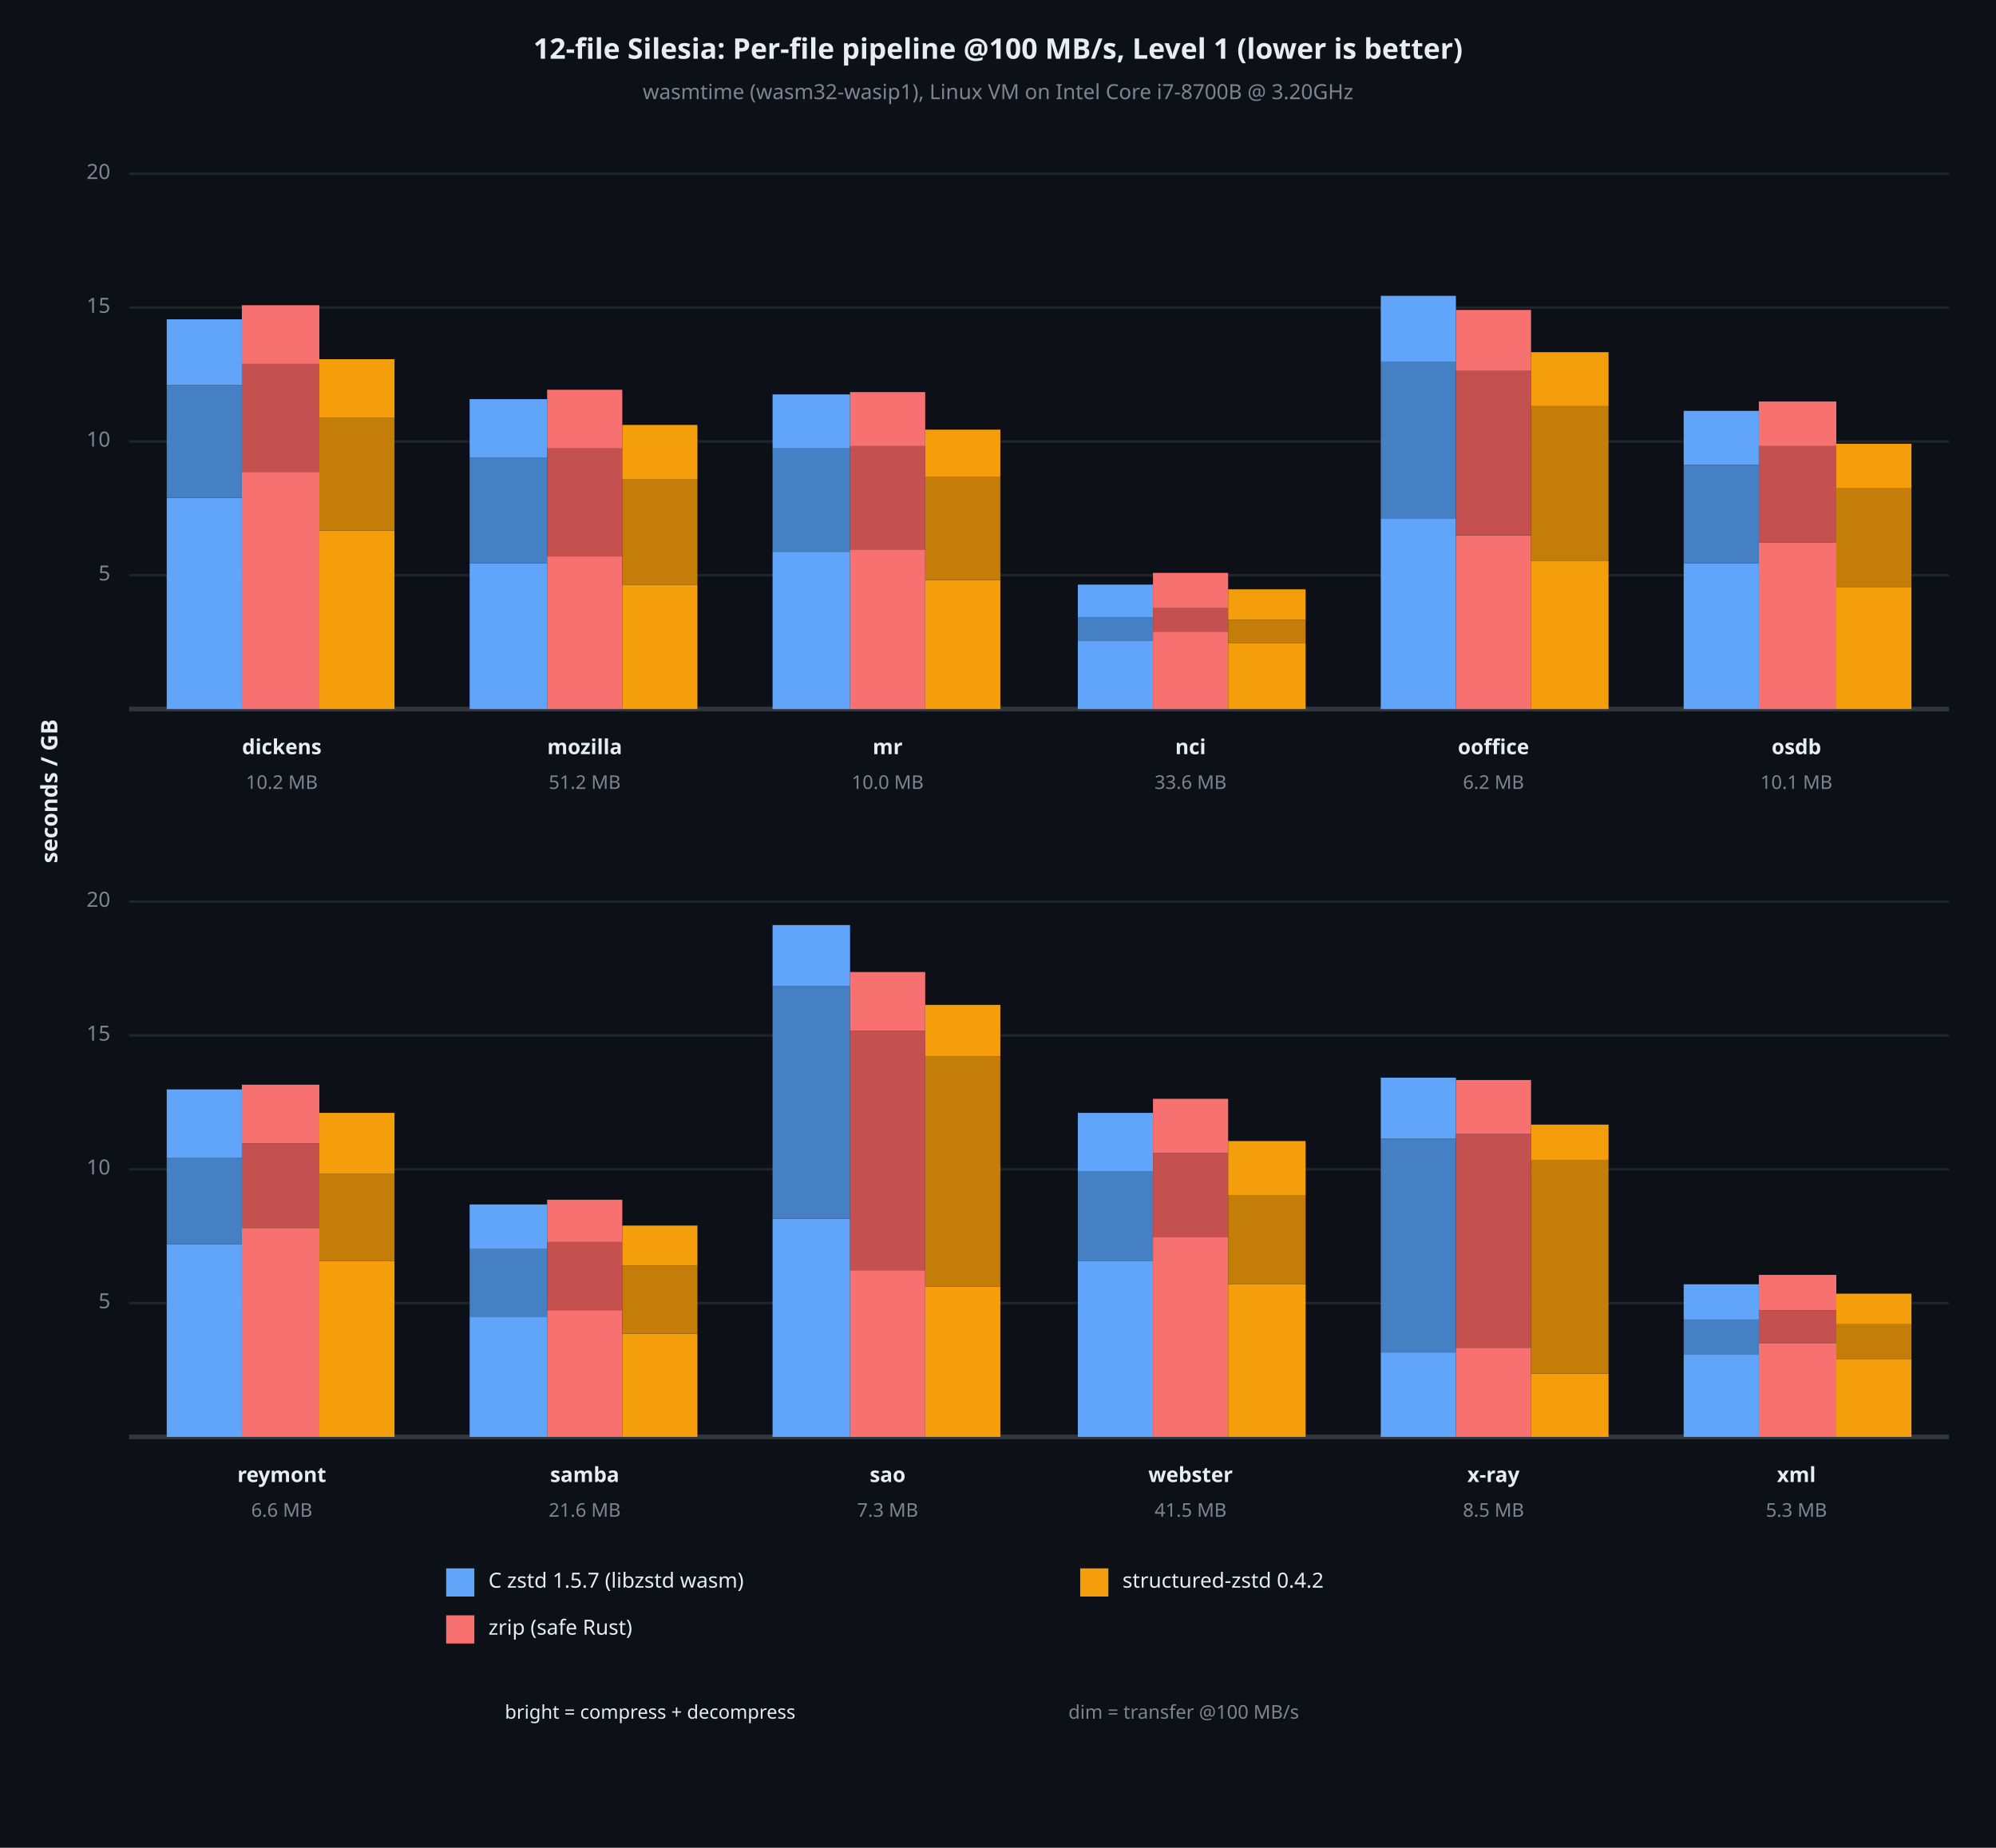
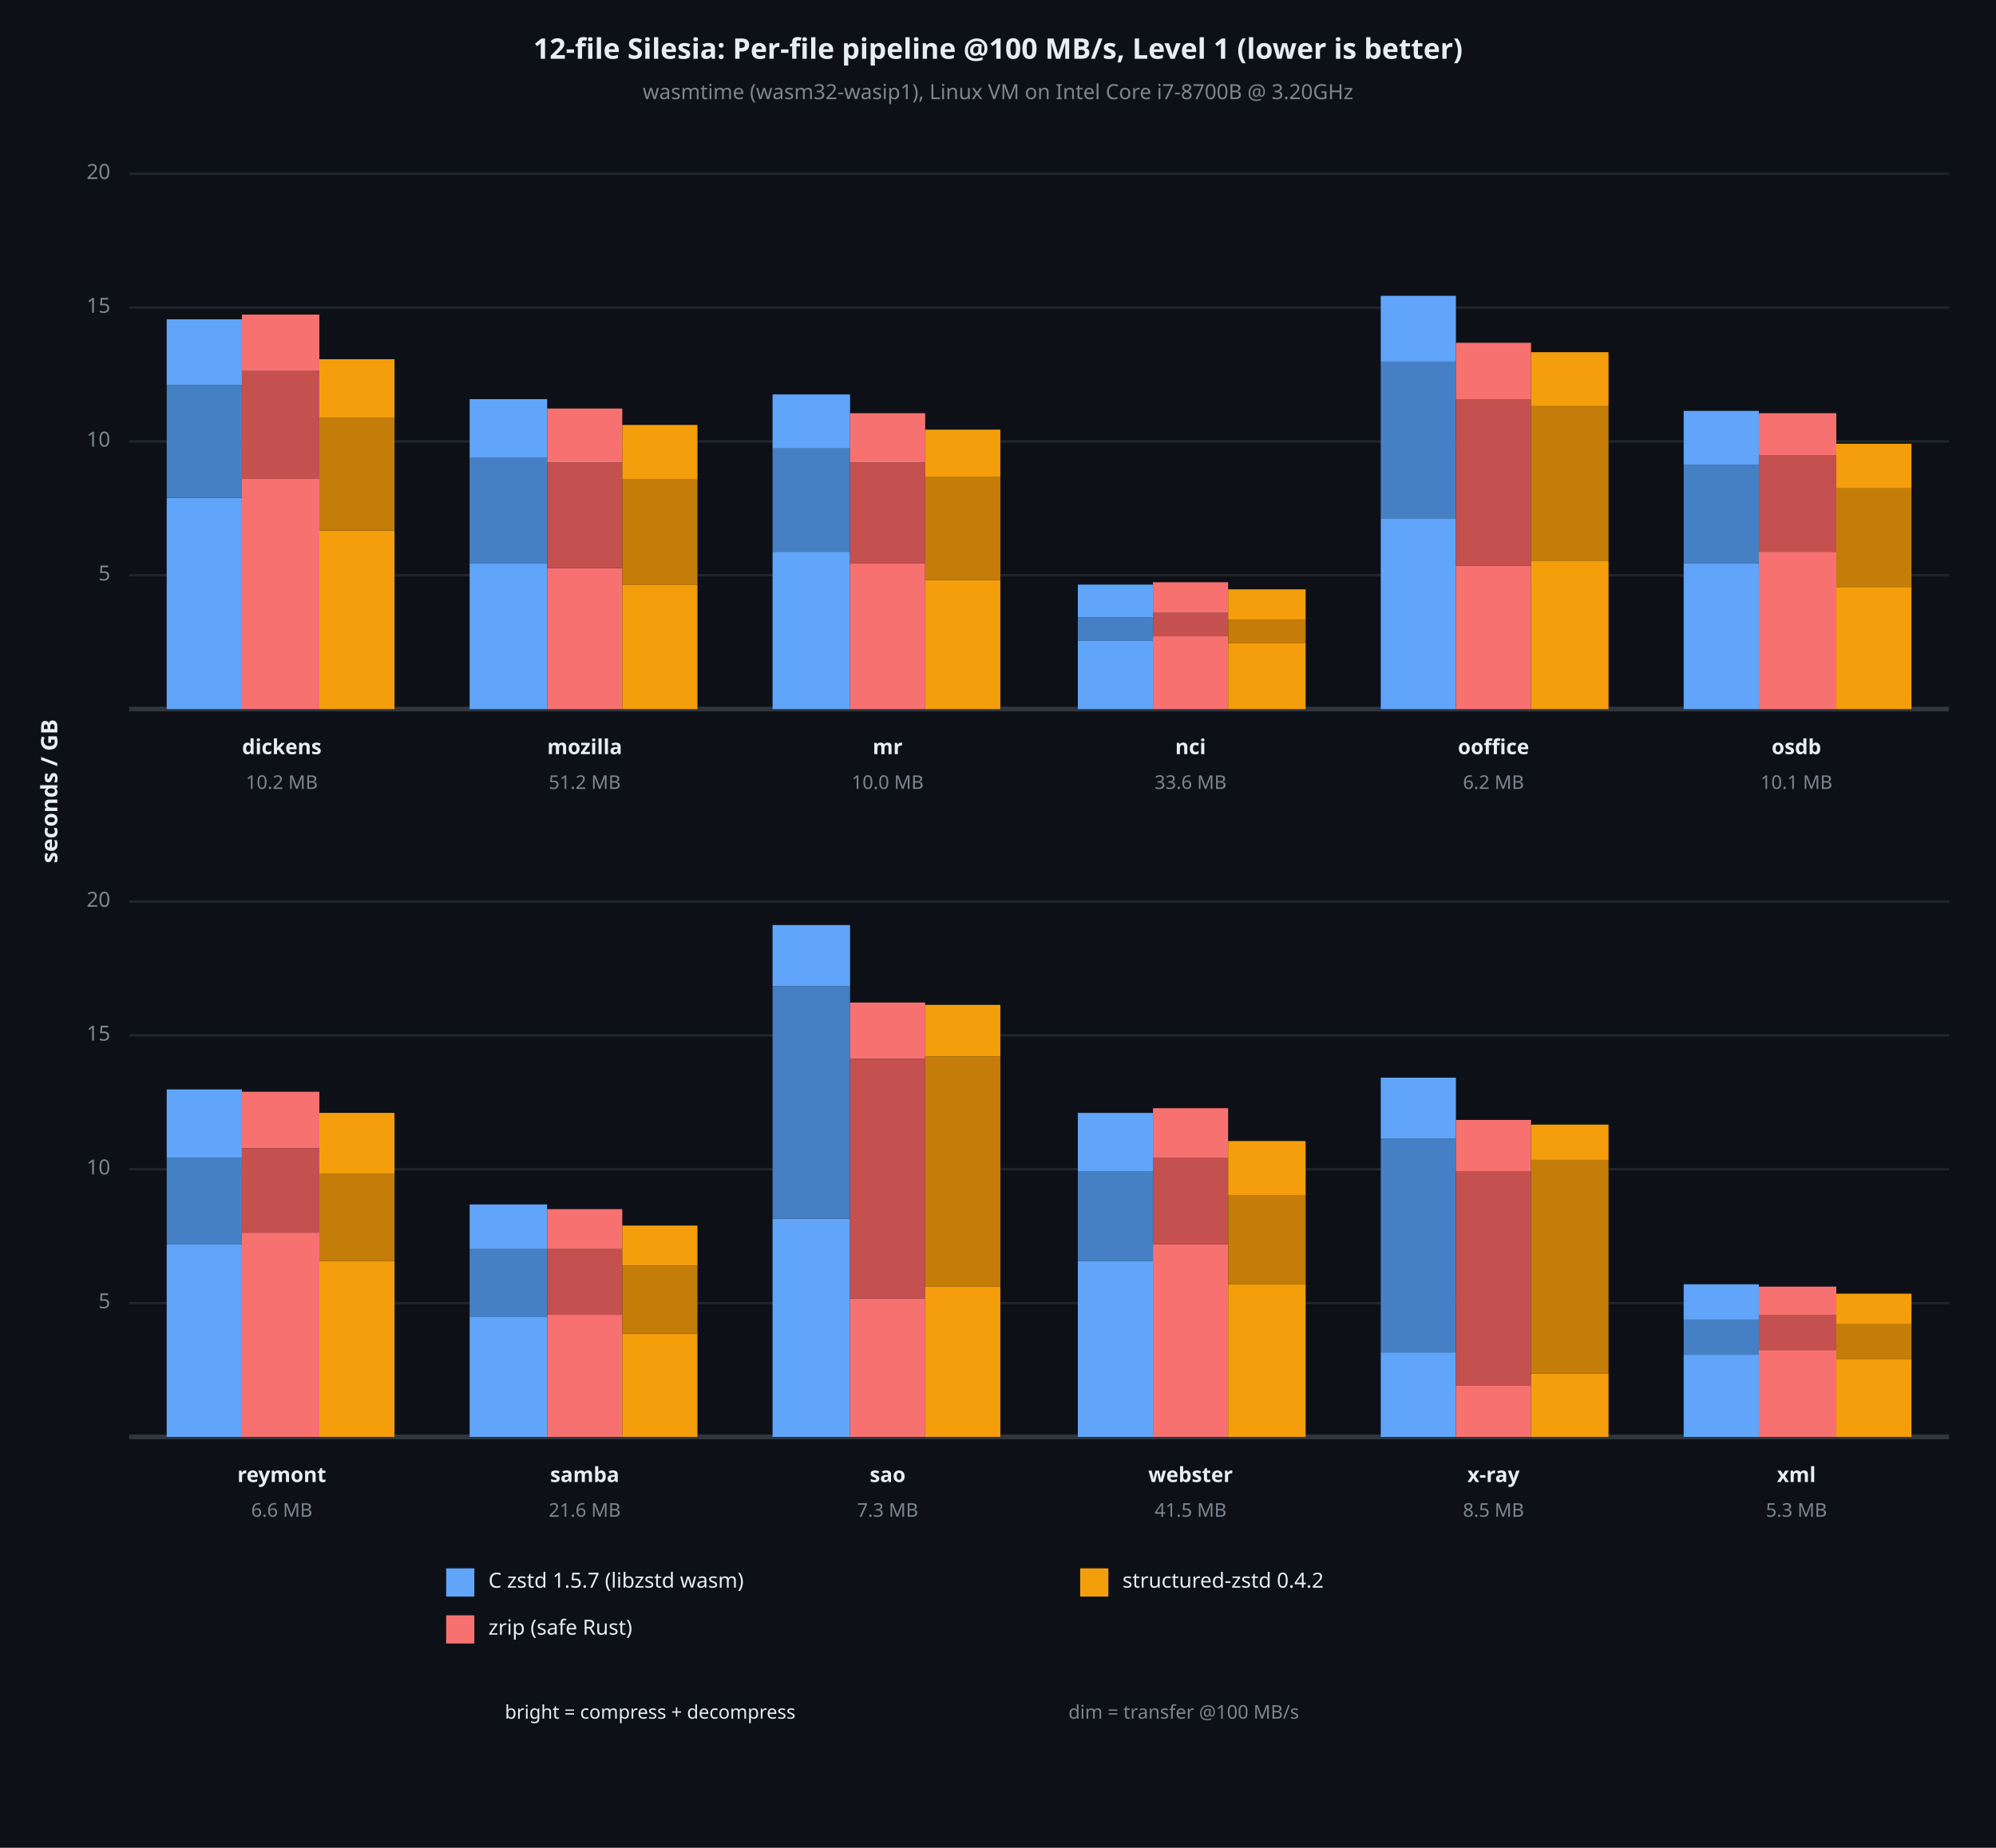
<svg xmlns="http://www.w3.org/2000/svg" viewBox="0 0 850 787" font-family="system-ui, -apple-system, sans-serif">
  <rect x="0" y="0" width="850" height="787" opacity="1" fill="#0D1117" stroke="none" />
  <text x="425" y="22" dy="0.5ex" text-anchor="middle" font-family="sans-serif" font-size="12.097" opacity="1" fill="#E6EDF3" font-weight="bold">
12-file Silesia: Per-file pipeline @100 MB/s, Level 1 (lower is better)
</text>
  <text x="425" y="40" dy="0.5ex" text-anchor="middle" font-family="sans-serif" font-size="8.871" opacity="1" fill="#7D8590">
wasmtime (wasm32-wasip1), Linux VM on Intel Core i7-8700B @ 3.20GHz
</text>
  <text x="22" y="337" dy="0.5ex" text-anchor="middle" font-family="sans-serif" font-size="9.677" opacity="1" fill="#E6EDF3" font-weight="bold" transform="rotate(270, 22, 337)">
seconds / GB
</text>
  <polyline fill="none" opacity="1" stroke="#21262D" stroke-width="1" points="55,245 830,245 " />
  <text x="47" y="245" dy="0.5ex" text-anchor="end" font-family="sans-serif" font-size="8.871" opacity="1" fill="#7D8590">
5
</text>
  <polyline fill="none" opacity="1" stroke="#21262D" stroke-width="1" points="55,188 830,188 " />
  <text x="47" y="188" dy="0.5ex" text-anchor="end" font-family="sans-serif" font-size="8.871" opacity="1" fill="#7D8590">
10
</text>
  <polyline fill="none" opacity="1" stroke="#21262D" stroke-width="1" points="55,131 830,131 " />
  <text x="47" y="131" dy="0.5ex" text-anchor="end" font-family="sans-serif" font-size="8.871" opacity="1" fill="#7D8590">
15
</text>
  <polyline fill="none" opacity="1" stroke="#21262D" stroke-width="1" points="55,74 830,74 " />
  <text x="47" y="74" dy="0.5ex" text-anchor="end" font-family="sans-serif" font-size="8.871" opacity="1" fill="#7D8590">
20
</text>
  <polyline fill="none" opacity="1" stroke="#30363D" stroke-width="2" points="55,302 830,302 " />
  <rect x="71" y="212" width="32" height="90" opacity="1" fill="#60A5FA" stroke="none" />
  <rect x="71" y="164" width="32" height="48" opacity="1" fill="#4680C4" stroke="none" />
  <rect x="71" y="136" width="32" height="28" opacity="1" fill="#60A5FA" stroke="none" />
-   <rect x="103" y="201" width="33" height="101" opacity="1" fill="#F87171" stroke="none" />
-   <rect x="103" y="155" width="33" height="46" opacity="1" fill="#C45050" stroke="none" />
-   <rect x="103" y="130" width="33" height="25" opacity="1" fill="#F87171" stroke="none" />
+   <rect x="103" y="204" width="33" height="98" opacity="1" fill="#F87171" stroke="none" />
+   <rect x="103" y="158" width="33" height="46" opacity="1" fill="#C45050" stroke="none" />
+   <rect x="103" y="134" width="33" height="24" opacity="1" fill="#F87171" stroke="none" />
  <rect x="136" y="226" width="32" height="76" opacity="1" fill="#F59E0B" stroke="none" />
  <rect x="136" y="178" width="32" height="48" opacity="1" fill="#C47D08" stroke="none" />
  <rect x="136" y="153" width="32" height="25" opacity="1" fill="#F59E0B" stroke="none" />
  <text x="120" y="319" dy="0.5ex" text-anchor="middle" font-family="sans-serif" font-size="8.871" opacity="1" fill="#E6EDF3" font-weight="bold">
dickens
</text>
  <text x="120" y="334" dy="0.5ex" text-anchor="middle" font-family="sans-serif" font-size="8.065" opacity="1" fill="#7D8590">
10.2 MB
</text>
  <rect x="200" y="240" width="33" height="62" opacity="1" fill="#60A5FA" stroke="none" />
  <rect x="200" y="195" width="33" height="45" opacity="1" fill="#4680C4" stroke="none" />
  <rect x="200" y="170" width="33" height="25" opacity="1" fill="#60A5FA" stroke="none" />
-   <rect x="233" y="237" width="32" height="65" opacity="1" fill="#F87171" stroke="none" />
-   <rect x="233" y="191" width="32" height="46" opacity="1" fill="#C45050" stroke="none" />
-   <rect x="233" y="166" width="32" height="25" opacity="1" fill="#F87171" stroke="none" />
+   <rect x="233" y="242" width="32" height="60" opacity="1" fill="#F87171" stroke="none" />
+   <rect x="233" y="197" width="32" height="45" opacity="1" fill="#C45050" stroke="none" />
+   <rect x="233" y="174" width="32" height="23" opacity="1" fill="#F87171" stroke="none" />
  <rect x="265" y="249" width="32" height="53" opacity="1" fill="#F59E0B" stroke="none" />
  <rect x="265" y="204" width="32" height="45" opacity="1" fill="#C47D08" stroke="none" />
  <rect x="265" y="181" width="32" height="23" opacity="1" fill="#F59E0B" stroke="none" />
  <text x="249" y="319" dy="0.5ex" text-anchor="middle" font-family="sans-serif" font-size="8.871" opacity="1" fill="#E6EDF3" font-weight="bold">
mozilla
</text>
  <text x="249" y="334" dy="0.5ex" text-anchor="middle" font-family="sans-serif" font-size="8.065" opacity="1" fill="#7D8590">
51.2 MB
</text>
  <rect x="329" y="235" width="33" height="67" opacity="1" fill="#60A5FA" stroke="none" />
  <rect x="329" y="191" width="33" height="44" opacity="1" fill="#4680C4" stroke="none" />
  <rect x="329" y="168" width="33" height="23" opacity="1" fill="#60A5FA" stroke="none" />
-   <rect x="362" y="234" width="32" height="68" opacity="1" fill="#F87171" stroke="none" />
-   <rect x="362" y="190" width="32" height="44" opacity="1" fill="#C45050" stroke="none" />
-   <rect x="362" y="167" width="32" height="23" opacity="1" fill="#F87171" stroke="none" />
+   <rect x="362" y="240" width="32" height="62" opacity="1" fill="#F87171" stroke="none" />
+   <rect x="362" y="197" width="32" height="43" opacity="1" fill="#C45050" stroke="none" />
+   <rect x="362" y="176" width="32" height="21" opacity="1" fill="#F87171" stroke="none" />
  <rect x="394" y="247" width="32" height="55" opacity="1" fill="#F59E0B" stroke="none" />
  <rect x="394" y="203" width="32" height="44" opacity="1" fill="#C47D08" stroke="none" />
  <rect x="394" y="183" width="32" height="20" opacity="1" fill="#F59E0B" stroke="none" />
  <text x="378" y="319" dy="0.5ex" text-anchor="middle" font-family="sans-serif" font-size="8.871" opacity="1" fill="#E6EDF3" font-weight="bold">
mr
</text>
  <text x="378" y="334" dy="0.5ex" text-anchor="middle" font-family="sans-serif" font-size="8.065" opacity="1" fill="#7D8590">
10.0 MB
</text>
  <rect x="459" y="273" width="32" height="29" opacity="1" fill="#60A5FA" stroke="none" />
  <rect x="459" y="263" width="32" height="10" opacity="1" fill="#4680C4" stroke="none" />
  <rect x="459" y="249" width="32" height="14" opacity="1" fill="#60A5FA" stroke="none" />
-   <rect x="491" y="269" width="32" height="33" opacity="1" fill="#F87171" stroke="none" />
-   <rect x="491" y="259" width="32" height="10" opacity="1" fill="#C45050" stroke="none" />
-   <rect x="491" y="244" width="32" height="15" opacity="1" fill="#F87171" stroke="none" />
+   <rect x="491" y="271" width="32" height="31" opacity="1" fill="#F87171" stroke="none" />
+   <rect x="491" y="261" width="32" height="10" opacity="1" fill="#C45050" stroke="none" />
+   <rect x="491" y="248" width="32" height="13" opacity="1" fill="#F87171" stroke="none" />
  <rect x="523" y="274" width="33" height="28" opacity="1" fill="#F59E0B" stroke="none" />
  <rect x="523" y="264" width="33" height="10" opacity="1" fill="#C47D08" stroke="none" />
  <rect x="523" y="251" width="33" height="13" opacity="1" fill="#F59E0B" stroke="none" />
  <text x="507" y="319" dy="0.5ex" text-anchor="middle" font-family="sans-serif" font-size="8.871" opacity="1" fill="#E6EDF3" font-weight="bold">
nci
</text>
  <text x="507" y="334" dy="0.5ex" text-anchor="middle" font-family="sans-serif" font-size="8.065" opacity="1" fill="#7D8590">
33.6 MB
</text>
  <rect x="588" y="221" width="32" height="81" opacity="1" fill="#60A5FA" stroke="none" />
  <rect x="588" y="154" width="32" height="67" opacity="1" fill="#4680C4" stroke="none" />
  <rect x="588" y="126" width="32" height="28" opacity="1" fill="#60A5FA" stroke="none" />
-   <rect x="620" y="228" width="32" height="74" opacity="1" fill="#F87171" stroke="none" />
-   <rect x="620" y="158" width="32" height="70" opacity="1" fill="#C45050" stroke="none" />
-   <rect x="620" y="132" width="32" height="26" opacity="1" fill="#F87171" stroke="none" />
+   <rect x="620" y="241" width="32" height="61" opacity="1" fill="#F87171" stroke="none" />
+   <rect x="620" y="170" width="32" height="71" opacity="1" fill="#C45050" stroke="none" />
+   <rect x="620" y="146" width="32" height="24" opacity="1" fill="#F87171" stroke="none" />
  <rect x="652" y="239" width="33" height="63" opacity="1" fill="#F59E0B" stroke="none" />
  <rect x="652" y="173" width="33" height="66" opacity="1" fill="#C47D08" stroke="none" />
  <rect x="652" y="150" width="33" height="23" opacity="1" fill="#F59E0B" stroke="none" />
  <text x="636" y="319" dy="0.5ex" text-anchor="middle" font-family="sans-serif" font-size="8.871" opacity="1" fill="#E6EDF3" font-weight="bold">
ooffice
</text>
  <text x="636" y="334" dy="0.5ex" text-anchor="middle" font-family="sans-serif" font-size="8.065" opacity="1" fill="#7D8590">
6.2 MB
</text>
  <rect x="717" y="240" width="32" height="62" opacity="1" fill="#60A5FA" stroke="none" />
  <rect x="717" y="198" width="32" height="42" opacity="1" fill="#4680C4" stroke="none" />
  <rect x="717" y="175" width="32" height="23" opacity="1" fill="#60A5FA" stroke="none" />
-   <rect x="749" y="231" width="33" height="71" opacity="1" fill="#F87171" stroke="none" />
-   <rect x="749" y="190" width="33" height="41" opacity="1" fill="#C45050" stroke="none" />
-   <rect x="749" y="171" width="33" height="19" opacity="1" fill="#F87171" stroke="none" />
+   <rect x="749" y="235" width="33" height="67" opacity="1" fill="#F87171" stroke="none" />
+   <rect x="749" y="194" width="33" height="41" opacity="1" fill="#C45050" stroke="none" />
+   <rect x="749" y="176" width="33" height="18" opacity="1" fill="#F87171" stroke="none" />
  <rect x="782" y="250" width="32" height="52" opacity="1" fill="#F59E0B" stroke="none" />
  <rect x="782" y="208" width="32" height="42" opacity="1" fill="#C47D08" stroke="none" />
  <rect x="782" y="189" width="32" height="19" opacity="1" fill="#F59E0B" stroke="none" />
  <text x="765" y="319" dy="0.5ex" text-anchor="middle" font-family="sans-serif" font-size="8.871" opacity="1" fill="#E6EDF3" font-weight="bold">
osdb
</text>
  <text x="765" y="334" dy="0.5ex" text-anchor="middle" font-family="sans-serif" font-size="8.065" opacity="1" fill="#7D8590">
10.1 MB
</text>
  <polyline fill="none" opacity="1" stroke="#21262D" stroke-width="1" points="55,555 830,555 " />
  <text x="47" y="555" dy="0.5ex" text-anchor="end" font-family="sans-serif" font-size="8.871" opacity="1" fill="#7D8590">
5
</text>
  <polyline fill="none" opacity="1" stroke="#21262D" stroke-width="1" points="55,498 830,498 " />
  <text x="47" y="498" dy="0.5ex" text-anchor="end" font-family="sans-serif" font-size="8.871" opacity="1" fill="#7D8590">
10
</text>
  <polyline fill="none" opacity="1" stroke="#21262D" stroke-width="1" points="55,441 830,441 " />
  <text x="47" y="441" dy="0.5ex" text-anchor="end" font-family="sans-serif" font-size="8.871" opacity="1" fill="#7D8590">
15
</text>
  <polyline fill="none" opacity="1" stroke="#21262D" stroke-width="1" points="55,384 830,384 " />
  <text x="47" y="384" dy="0.5ex" text-anchor="end" font-family="sans-serif" font-size="8.871" opacity="1" fill="#7D8590">
20
</text>
  <polyline fill="none" opacity="1" stroke="#30363D" stroke-width="2" points="55,612 830,612 " />
  <rect x="71" y="530" width="32" height="82" opacity="1" fill="#60A5FA" stroke="none" />
  <rect x="71" y="493" width="32" height="37" opacity="1" fill="#4680C4" stroke="none" />
  <rect x="71" y="464" width="32" height="29" opacity="1" fill="#60A5FA" stroke="none" />
-   <rect x="103" y="523" width="33" height="89" opacity="1" fill="#F87171" stroke="none" />
-   <rect x="103" y="487" width="33" height="36" opacity="1" fill="#C45050" stroke="none" />
-   <rect x="103" y="462" width="33" height="25" opacity="1" fill="#F87171" stroke="none" />
+   <rect x="103" y="525" width="33" height="87" opacity="1" fill="#F87171" stroke="none" />
+   <rect x="103" y="489" width="33" height="36" opacity="1" fill="#C45050" stroke="none" />
+   <rect x="103" y="465" width="33" height="24" opacity="1" fill="#F87171" stroke="none" />
  <rect x="136" y="537" width="32" height="75" opacity="1" fill="#F59E0B" stroke="none" />
  <rect x="136" y="500" width="32" height="37" opacity="1" fill="#C47D08" stroke="none" />
  <rect x="136" y="474" width="32" height="26" opacity="1" fill="#F59E0B" stroke="none" />
  <text x="120" y="629" dy="0.5ex" text-anchor="middle" font-family="sans-serif" font-size="8.871" opacity="1" fill="#E6EDF3" font-weight="bold">
reymont
</text>
  <text x="120" y="644" dy="0.5ex" text-anchor="middle" font-family="sans-serif" font-size="8.065" opacity="1" fill="#7D8590">
6.6 MB
</text>
  <rect x="200" y="561" width="33" height="51" opacity="1" fill="#60A5FA" stroke="none" />
  <rect x="200" y="532" width="33" height="29" opacity="1" fill="#4680C4" stroke="none" />
  <rect x="200" y="513" width="33" height="19" opacity="1" fill="#60A5FA" stroke="none" />
-   <rect x="233" y="558" width="32" height="54" opacity="1" fill="#F87171" stroke="none" />
-   <rect x="233" y="529" width="32" height="29" opacity="1" fill="#C45050" stroke="none" />
-   <rect x="233" y="511" width="32" height="18" opacity="1" fill="#F87171" stroke="none" />
+   <rect x="233" y="560" width="32" height="52" opacity="1" fill="#F87171" stroke="none" />
+   <rect x="233" y="532" width="32" height="28" opacity="1" fill="#C45050" stroke="none" />
+   <rect x="233" y="515" width="32" height="17" opacity="1" fill="#F87171" stroke="none" />
  <rect x="265" y="568" width="32" height="44" opacity="1" fill="#F59E0B" stroke="none" />
  <rect x="265" y="539" width="32" height="29" opacity="1" fill="#C47D08" stroke="none" />
  <rect x="265" y="522" width="32" height="17" opacity="1" fill="#F59E0B" stroke="none" />
  <text x="249" y="629" dy="0.5ex" text-anchor="middle" font-family="sans-serif" font-size="8.871" opacity="1" fill="#E6EDF3" font-weight="bold">
samba
</text>
  <text x="249" y="644" dy="0.5ex" text-anchor="middle" font-family="sans-serif" font-size="8.065" opacity="1" fill="#7D8590">
21.6 MB
</text>
  <rect x="329" y="519" width="33" height="93" opacity="1" fill="#60A5FA" stroke="none" />
  <rect x="329" y="420" width="33" height="99" opacity="1" fill="#4680C4" stroke="none" />
  <rect x="329" y="394" width="33" height="26" opacity="1" fill="#60A5FA" stroke="none" />
-   <rect x="362" y="541" width="32" height="71" opacity="1" fill="#F87171" stroke="none" />
-   <rect x="362" y="439" width="32" height="102" opacity="1" fill="#C45050" stroke="none" />
-   <rect x="362" y="414" width="32" height="25" opacity="1" fill="#F87171" stroke="none" />
+   <rect x="362" y="553" width="32" height="59" opacity="1" fill="#F87171" stroke="none" />
+   <rect x="362" y="451" width="32" height="102" opacity="1" fill="#C45050" stroke="none" />
+   <rect x="362" y="427" width="32" height="24" opacity="1" fill="#F87171" stroke="none" />
  <rect x="394" y="548" width="32" height="64" opacity="1" fill="#F59E0B" stroke="none" />
  <rect x="394" y="450" width="32" height="98" opacity="1" fill="#C47D08" stroke="none" />
  <rect x="394" y="428" width="32" height="22" opacity="1" fill="#F59E0B" stroke="none" />
  <text x="378" y="629" dy="0.5ex" text-anchor="middle" font-family="sans-serif" font-size="8.871" opacity="1" fill="#E6EDF3" font-weight="bold">
sao
</text>
  <text x="378" y="644" dy="0.5ex" text-anchor="middle" font-family="sans-serif" font-size="8.065" opacity="1" fill="#7D8590">
7.3 MB
</text>
  <rect x="459" y="537" width="32" height="75" opacity="1" fill="#60A5FA" stroke="none" />
  <rect x="459" y="499" width="32" height="38" opacity="1" fill="#4680C4" stroke="none" />
  <rect x="459" y="474" width="32" height="25" opacity="1" fill="#60A5FA" stroke="none" />
-   <rect x="491" y="527" width="32" height="85" opacity="1" fill="#F87171" stroke="none" />
-   <rect x="491" y="491" width="32" height="36" opacity="1" fill="#C45050" stroke="none" />
-   <rect x="491" y="468" width="32" height="23" opacity="1" fill="#F87171" stroke="none" />
+   <rect x="491" y="530" width="32" height="82" opacity="1" fill="#F87171" stroke="none" />
+   <rect x="491" y="493" width="32" height="37" opacity="1" fill="#C45050" stroke="none" />
+   <rect x="491" y="472" width="32" height="21" opacity="1" fill="#F87171" stroke="none" />
  <rect x="523" y="547" width="33" height="65" opacity="1" fill="#F59E0B" stroke="none" />
  <rect x="523" y="509" width="33" height="38" opacity="1" fill="#C47D08" stroke="none" />
  <rect x="523" y="486" width="33" height="23" opacity="1" fill="#F59E0B" stroke="none" />
  <text x="507" y="629" dy="0.5ex" text-anchor="middle" font-family="sans-serif" font-size="8.871" opacity="1" fill="#E6EDF3" font-weight="bold">
webster
</text>
  <text x="507" y="644" dy="0.5ex" text-anchor="middle" font-family="sans-serif" font-size="8.065" opacity="1" fill="#7D8590">
41.5 MB
</text>
  <rect x="588" y="576" width="32" height="36" opacity="1" fill="#60A5FA" stroke="none" />
  <rect x="588" y="485" width="32" height="91" opacity="1" fill="#4680C4" stroke="none" />
  <rect x="588" y="459" width="32" height="26" opacity="1" fill="#60A5FA" stroke="none" />
-   <rect x="620" y="574" width="32" height="38" opacity="1" fill="#F87171" stroke="none" />
-   <rect x="620" y="483" width="32" height="91" opacity="1" fill="#C45050" stroke="none" />
-   <rect x="620" y="460" width="32" height="23" opacity="1" fill="#F87171" stroke="none" />
+   <rect x="620" y="590" width="32" height="22" opacity="1" fill="#F87171" stroke="none" />
+   <rect x="620" y="499" width="32" height="91" opacity="1" fill="#C45050" stroke="none" />
+   <rect x="620" y="477" width="32" height="22" opacity="1" fill="#F87171" stroke="none" />
  <rect x="652" y="585" width="33" height="27" opacity="1" fill="#F59E0B" stroke="none" />
  <rect x="652" y="494" width="33" height="91" opacity="1" fill="#C47D08" stroke="none" />
  <rect x="652" y="479" width="33" height="15" opacity="1" fill="#F59E0B" stroke="none" />
  <text x="636" y="629" dy="0.5ex" text-anchor="middle" font-family="sans-serif" font-size="8.871" opacity="1" fill="#E6EDF3" font-weight="bold">
x-ray
</text>
  <text x="636" y="644" dy="0.5ex" text-anchor="middle" font-family="sans-serif" font-size="8.065" opacity="1" fill="#7D8590">
8.5 MB
</text>
  <rect x="717" y="577" width="32" height="35" opacity="1" fill="#60A5FA" stroke="none" />
  <rect x="717" y="562" width="32" height="15" opacity="1" fill="#4680C4" stroke="none" />
  <rect x="717" y="547" width="32" height="15" opacity="1" fill="#60A5FA" stroke="none" />
-   <rect x="749" y="572" width="33" height="40" opacity="1" fill="#F87171" stroke="none" />
-   <rect x="749" y="558" width="33" height="14" opacity="1" fill="#C45050" stroke="none" />
-   <rect x="749" y="543" width="33" height="15" opacity="1" fill="#F87171" stroke="none" />
+   <rect x="749" y="575" width="33" height="37" opacity="1" fill="#F87171" stroke="none" />
+   <rect x="749" y="560" width="33" height="15" opacity="1" fill="#C45050" stroke="none" />
+   <rect x="749" y="548" width="33" height="12" opacity="1" fill="#F87171" stroke="none" />
  <rect x="782" y="579" width="32" height="33" opacity="1" fill="#F59E0B" stroke="none" />
  <rect x="782" y="564" width="32" height="15" opacity="1" fill="#C47D08" stroke="none" />
  <rect x="782" y="551" width="32" height="13" opacity="1" fill="#F59E0B" stroke="none" />
  <text x="765" y="629" dy="0.5ex" text-anchor="middle" font-family="sans-serif" font-size="8.871" opacity="1" fill="#E6EDF3" font-weight="bold">
xml
</text>
  <text x="765" y="644" dy="0.5ex" text-anchor="middle" font-family="sans-serif" font-size="8.065" opacity="1" fill="#7D8590">
5.3 MB
</text>
  <rect x="190" y="668" width="12" height="12" opacity="1" fill="#60A5FA" stroke="none" />
  <text x="208" y="674" dy="0.5ex" text-anchor="start" font-family="sans-serif" font-size="8.871" opacity="1" fill="#E6EDF3">
C zstd 1.5.7 (libzstd wasm)
</text>
  <rect x="190" y="688" width="12" height="12" opacity="1" fill="#F87171" stroke="none" />
  <text x="208" y="694" dy="0.5ex" text-anchor="start" font-family="sans-serif" font-size="8.871" opacity="1" fill="#E6EDF3">
zrip (safe Rust)
</text>
  <rect x="460" y="668" width="12" height="12" opacity="1" fill="#F59E0B" stroke="none" />
  <text x="478" y="674" dy="0.5ex" text-anchor="start" font-family="sans-serif" font-size="8.871" opacity="1" fill="#E6EDF3">
structured-zstd 0.4.2
</text>
  <text x="215" y="730" dy="0.5ex" text-anchor="start" font-family="sans-serif" font-size="8.065" opacity="1" fill="#E6EDF3">
bright = compress + decompress
</text>
  <text x="455" y="730" dy="0.5ex" text-anchor="start" font-family="sans-serif" font-size="8.065" opacity="1" fill="#7D8590">
dim = transfer @100 MB/s
</text>
</svg>
